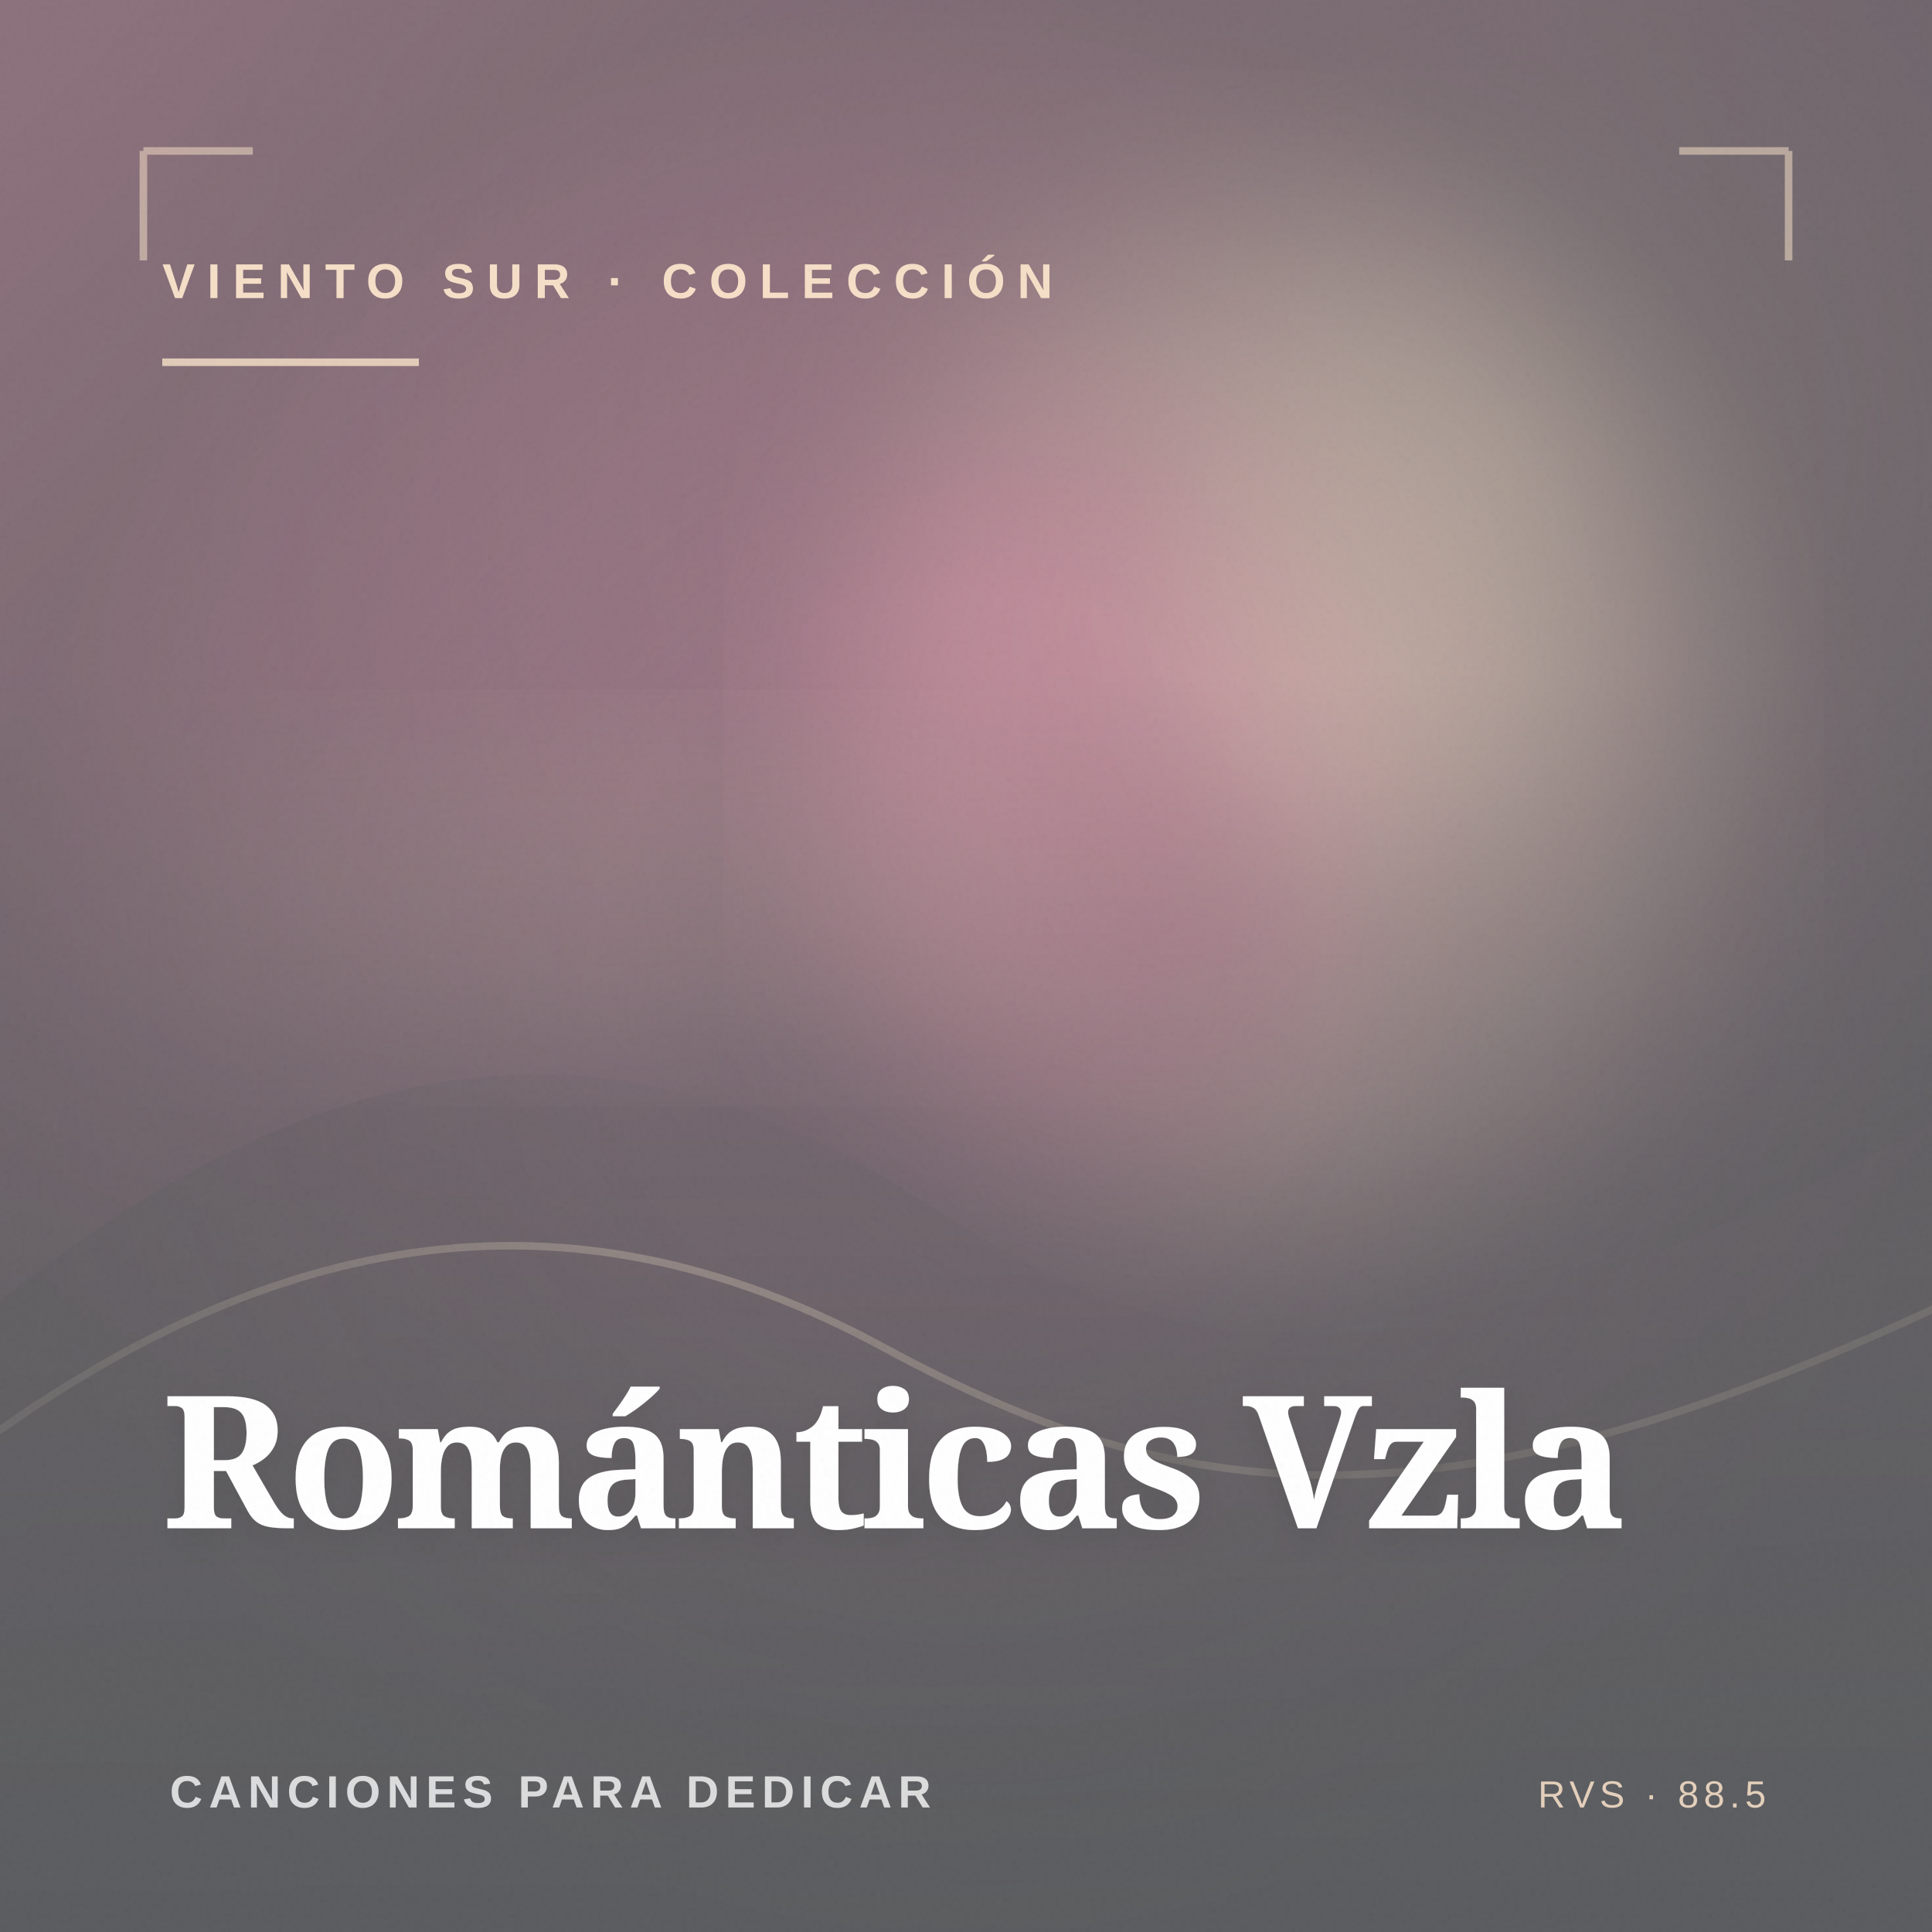
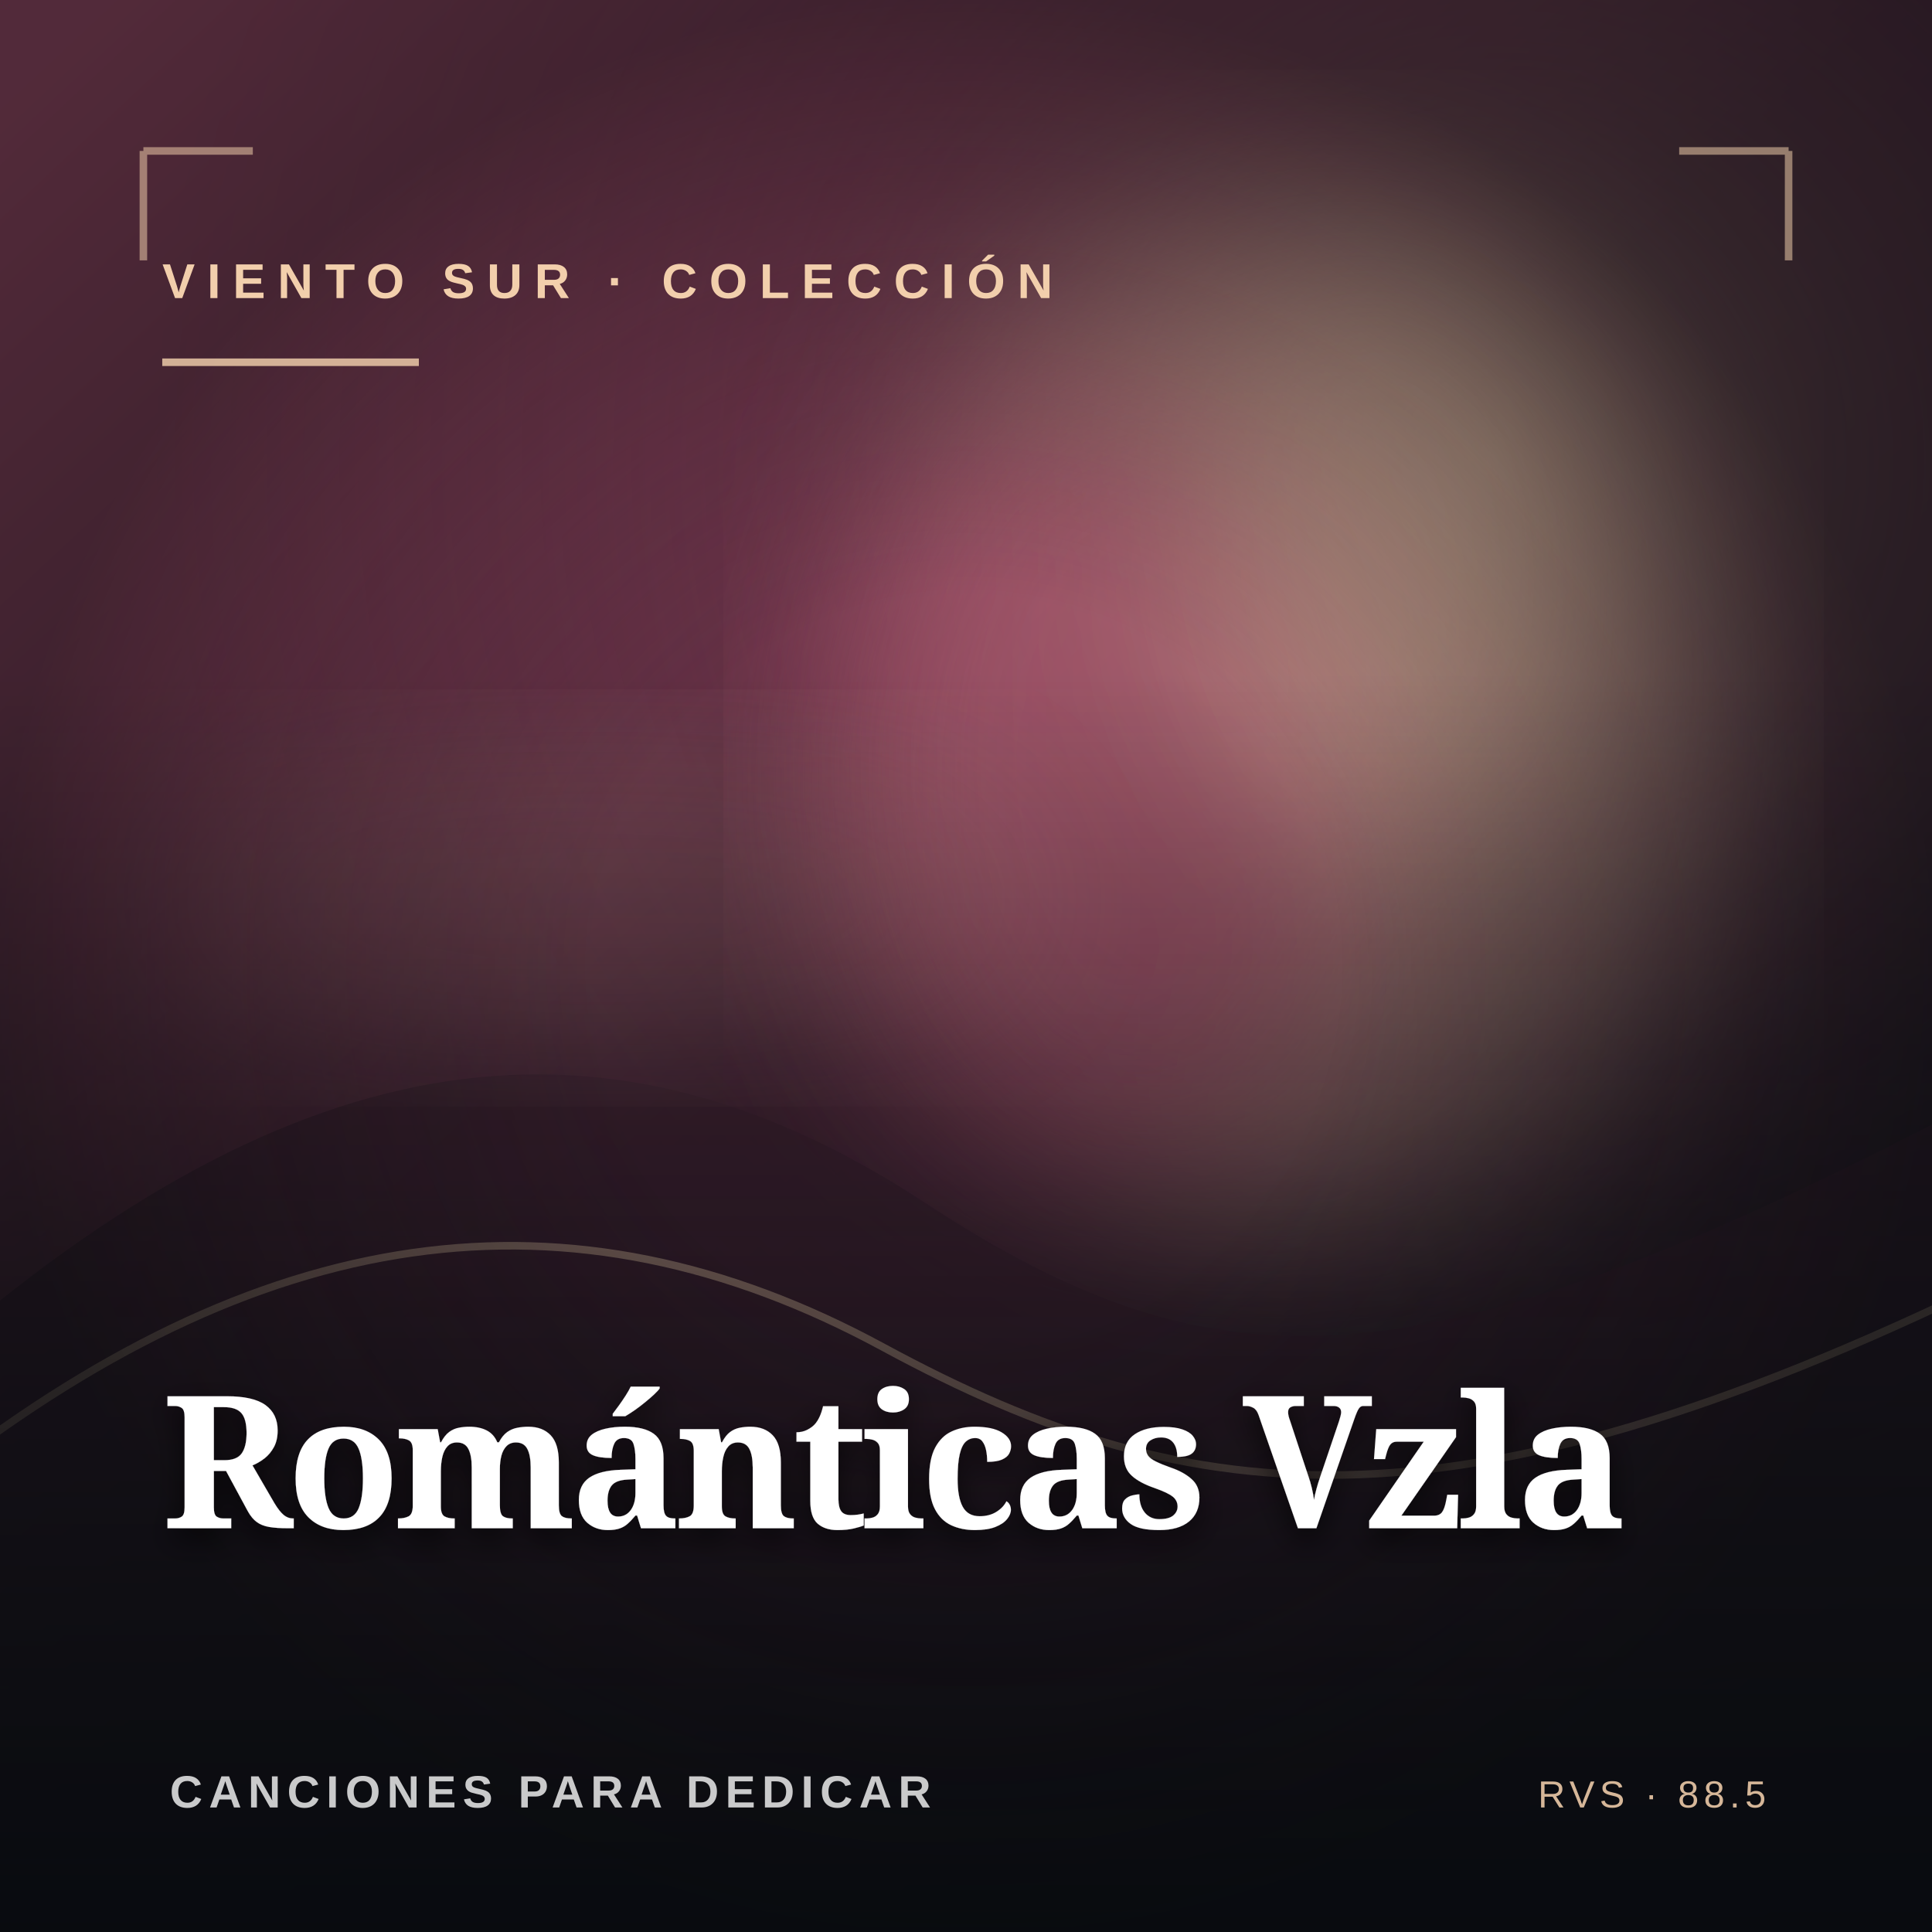
<svg xmlns="http://www.w3.org/2000/svg" viewBox="0 0 512 512" role="img" aria-label="Portada de álbum: Románticas Vzla">
  <defs>
    <linearGradient id="bg" x1=".04" y1=".02" x2=".94" y2=".98">
      <stop stop-color="#ae506e" />
      <stop offset=".48" stop-color="#3f2030" />
      <stop offset="1" stop-color="#101419" />
    </linearGradient>
    <radialGradient id="wash" cx=".77" cy=".24" r=".69">
      <stop stop-color="#f2cfac" stop-opacity=".36" />
      <stop offset=".55" stop-color="#ae506e" stop-opacity=".13" />
      <stop offset="1" stop-color="#3f2030" stop-opacity="0" />
    </radialGradient>
    <linearGradient id="shade" x1="0" y1="0" x2="0" y2="1">
      <stop offset=".35" stop-color="#080b0f" stop-opacity="0" />
      <stop offset=".68" stop-color="#080b0f" stop-opacity=".5" />
      <stop offset="1" stop-color="#080b0f" stop-opacity=".96" />
    </linearGradient>
    <radialGradient id="vignette">
      <stop offset=".38" stop-color="#080b0e" stop-opacity="0" />
      <stop offset="1" stop-color="#080b0e" stop-opacity=".55" />
    </radialGradient>
    <filter id="blur">
      <feGaussianBlur stdDeviation="24" />
-     </filter>
-     <filter id="grain">
-       <feTurbulence type="fractalNoise" baseFrequency=".72" numOctaves="3" seed="73" stitchTiles="stitch" />
-       <feColorMatrix type="saturate" values="0" />
-       <feComponentTransfer>
-         <feFuncA type="table" tableValues="0 .26" />
-       </feComponentTransfer>
-       <feBlend in="SourceGraphic" mode="soft-light" />
    </filter>
    <filter id="shadow" x="-20%" y="-30%" width="140%" height="170%">
      <feGaussianBlur in="SourceAlpha" stdDeviation="4" result="blur" />
      <feOffset dy="3" />
      <feComponentTransfer>
        <feFuncA type="linear" slope=".65" />
      </feComponentTransfer>
      <feMerge>
        <feMergeNode />
        <feMergeNode in="SourceGraphic" />
      </feMerge>
    </filter>
  </defs>
  <path fill="url(#bg)" d="M0 0h512v512H0z" />
  <path fill="url(#wash)" d="M0 0h512v512H0z" />
  <g>
    <g filter="url(#blur)" opacity=".8">
      <ellipse cx="344" cy="189" rx="115" ry="142" fill="#f2cfac" opacity=".4" />
      <ellipse cx="292" cy="208" rx="76" ry="110" fill="#ae506e" opacity=".72" />
      <ellipse cx="372" cy="143" rx="53" ry="82" fill="#f2cfac" opacity=".45" />
    </g>
    <path d="M-24 365c99-89 182-103 268-47 82 54 136 52 302-38v245H-24Z" fill="#3f2030" opacity=".78" />
    <path d="M-20 394c89-71 171-82 254-37s154 52 301-21" fill="none" stroke="#f2cfac" stroke-width="2" opacity=".56" />
  </g>
  <ellipse cx="158" cy="238" rx="120" ry="46" fill="#f2cfac" opacity=".12" filter="url(#blur)" />
  <path fill="url(#shade)" d="M0 0h512v512H0z" />
  <path fill="url(#vignette)" d="M0 0h512v512H0z" />
  <path d="M38 40h29m-29 0v29m436-29h-29m29 0v29" fill="none" stroke="#f2cfac" stroke-width="2" opacity=".53" />
  <text x="43" y="79" fill="#f2cfac" font-family="Arial,sans-serif" font-size="13" font-weight="700" letter-spacing="3.2">VIENTO SUR  ·  COLECCIÓN</text>
  <path d="M43 96h68" stroke="#f2cfac" stroke-width="2" opacity=".82" />
  <g filter="url(#shadow)">
    <text x="43" y="405" class="title" fill="#fff" font-family="Georgia,serif" font-weight="700" letter-spacing="-1.6" font-size="49">Románticas Vzla</text>
  </g>
  <text x="45" y="479" fill="#fff" fill-opacity=".78" font-family="Arial,sans-serif" font-size="12" font-weight="700" letter-spacing="1.7">CANCIONES PARA DEDICAR</text>
  <text x="468" y="479" text-anchor="end" fill="#f2cfac" fill-opacity=".88" font-family="Arial,sans-serif" font-size="10" letter-spacing="1.3">RVS  ·  88.5</text>
-   <g filter="url(#grain)" opacity=".34">
-     <path fill="#fff" d="M0 0h512v512H0z" />
-   </g>
</svg>
